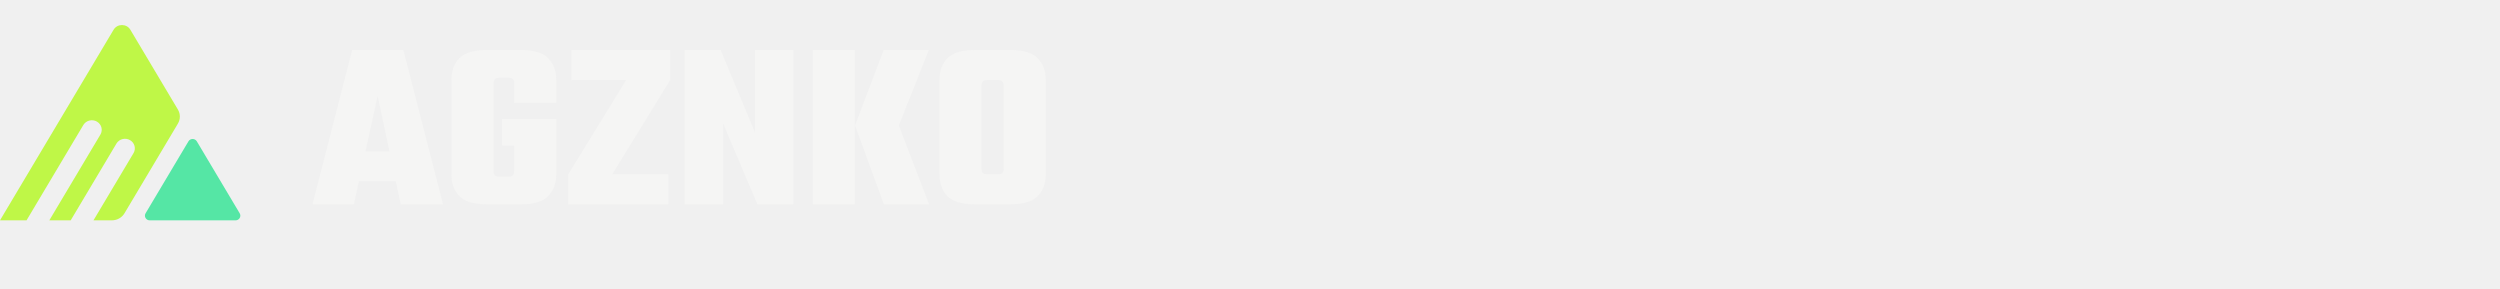
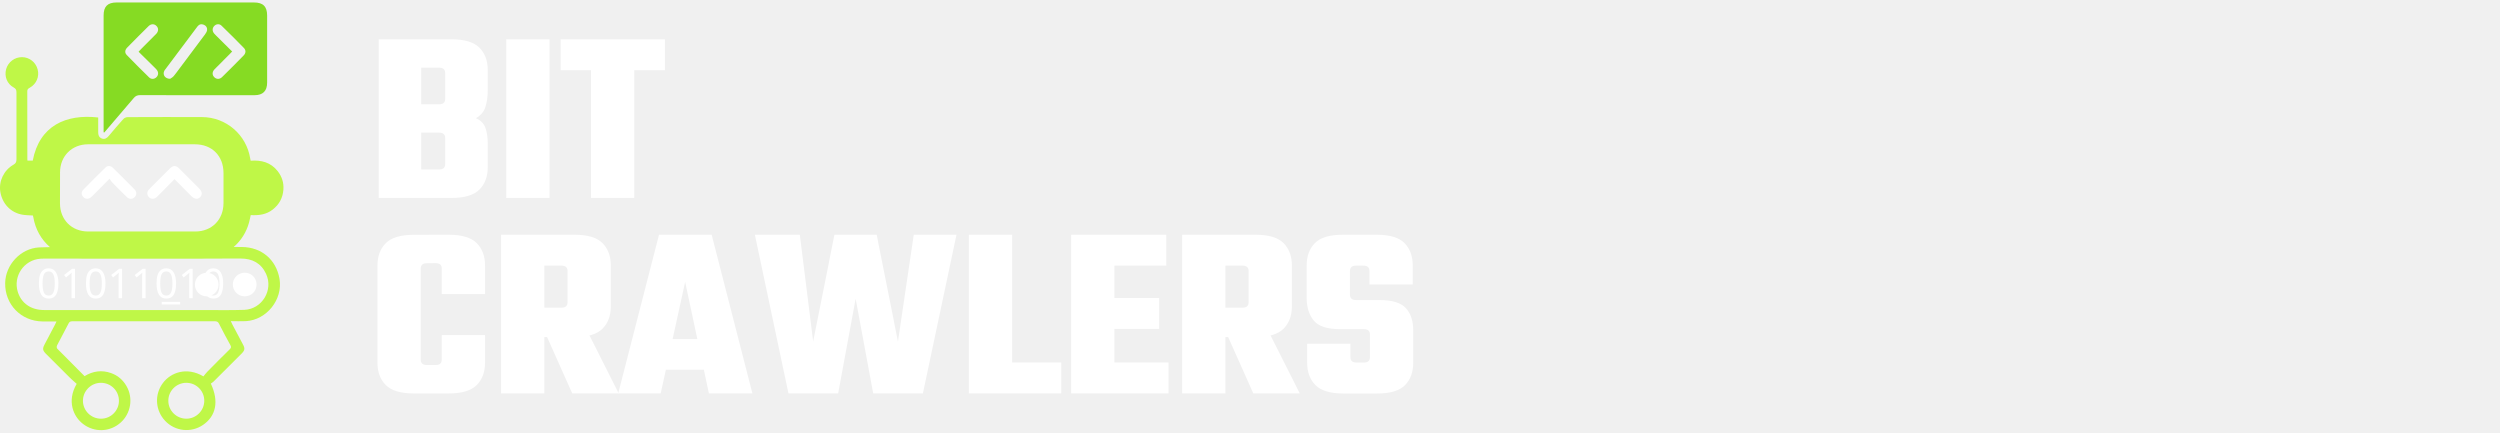
- <svg xmlns="http://www.w3.org/2000/svg" width="416" height="48" viewBox="0 0 416 48" fill="none">
-   <path d="M31.358 23.518L24.222 35.495C23.913 36.016 24.3 36.667 24.918 36.667H39.19C39.811 36.667 40.198 36.016 39.886 35.495L32.75 23.518C32.441 22.998 31.667 22.998 31.355 23.518H31.358Z" fill="#55E6A5" />
-   <path d="M29.601 20.574L20.714 35.49C20.279 36.216 19.48 36.664 18.612 36.664H15.555L22.219 25.48C22.672 24.72 22.403 23.746 21.619 23.307C20.835 22.868 19.83 23.128 19.377 23.888L11.764 36.664H8.207L16.707 22.396C17.16 21.637 16.891 20.662 16.107 20.223C15.324 19.785 14.318 20.045 13.865 20.804L4.419 36.661H0L18.902 4.948C19.524 3.907 21.073 3.907 21.691 4.948L29.601 18.223C30.035 18.949 30.035 19.845 29.601 20.574Z" fill="#BFF747" />
-   <path d="M69.32 25.2V30.16H56.48V25.2H69.32ZM73.72 34H66.68L62.84 15.96L58.88 34H52L58.6 8.32H67.12L73.72 34ZM82.119 13.8V28.52C82.119 28.813 82.199 29.04 82.359 29.2C82.519 29.333 82.772 29.4 83.119 29.4H84.039V34H80.999C78.865 34 77.345 33.547 76.439 32.64C75.559 31.733 75.119 30.533 75.119 29.04V13.28C75.119 11.787 75.559 10.587 76.439 9.68C77.345 8.773 78.865 8.32 80.999 8.32H84.199V12.92H83.119C82.772 12.92 82.519 13 82.359 13.16C82.199 13.293 82.119 13.507 82.119 13.8ZM92.559 19.8V24.24H83.559V19.8H92.559ZM85.559 17.12V13.8C85.559 13.507 85.479 13.293 85.319 13.16C85.159 13 84.905 12.92 84.559 12.92H83.479V8.32H86.679C88.812 8.32 90.319 8.773 91.199 9.68C92.105 10.587 92.559 11.787 92.559 13.28V17.12H85.559ZM85.559 28.52V22.88H92.559V29.04C92.559 30.533 92.105 31.733 91.199 32.64C90.319 33.547 88.812 34 86.679 34H83.639V29.4H84.559C84.905 29.4 85.159 29.333 85.319 29.2C85.479 29.04 85.559 28.813 85.559 28.52ZM111.518 8.32V13.32H95.078V8.32H111.518ZM104.198 13.32H111.518L101.878 29H94.558L104.198 13.32ZM111.238 29V34H94.558V29H111.238ZM125.633 8.32H132.033V34H126.033L120.313 20.52V34H113.913V8.32H119.913L125.633 22.04V8.32ZM142.281 20.88H149.561L154.601 34H147.081L142.281 20.88ZM149.561 20.88H142.281L147.041 8.32H154.561L149.561 20.88ZM135.241 8.32H142.241V34H135.241V8.32ZM167.012 19.04V14.2C167.012 13.907 166.932 13.693 166.772 13.56C166.612 13.4 166.358 13.32 166.012 13.32H164.692V8.32H168.132C170.265 8.32 171.772 8.773 172.652 9.68C173.558 10.587 174.012 11.787 174.012 13.28V19.04H167.012ZM167.012 28.12V18.52H174.012V29.04C174.012 30.533 173.558 31.733 172.652 32.64C171.772 33.547 170.265 34 168.132 34H164.692V29H166.012C166.358 29 166.612 28.933 166.772 28.8C166.932 28.64 167.012 28.413 167.012 28.12ZM163.332 14.2V19.04H156.332V13.28C156.332 11.787 156.772 10.587 157.652 9.68C158.558 8.773 160.078 8.32 162.212 8.32H165.652V13.32H164.332C163.985 13.32 163.732 13.4 163.572 13.56C163.412 13.693 163.332 13.907 163.332 14.2ZM163.332 18.52V28.12C163.332 28.413 163.412 28.64 163.572 28.8C163.732 28.933 163.985 29 164.332 29H165.652V34H162.212C160.078 34 158.558 33.547 157.652 32.64C156.772 31.733 156.332 30.533 156.332 29.04V18.52H163.332Z" fill="#F5F5F4" />
+ <svg xmlns="http://www.w3.org/2000/svg" version="1.1" id="Layer_1" x="0px" y="0px" viewBox="0 0 416 72" style="enable-background:new 0 0 416 72;" xml:space="preserve">
+   <style type="text/css">
+ 	.st0{fill:#FFFFFF;}
+ 	.st1{fill:#86DB23;}
+ 	.st2{fill:#BFF747;}
+ 	.st3{font-family:'Teko-Medium';}
+ 	.st4{font-size:6.846px;}
+ </style>
+   <g>
+     <path class="st0" d="M63.02,6.54h12.09c2.19,0,3.75,0.47,4.67,1.4c0.92,0.93,1.38,2.17,1.38,3.7v3.37c0,1.07-0.13,2-0.39,2.8   c-0.26,0.8-0.79,1.41-1.58,1.85c0.79,0.36,1.32,0.89,1.58,1.6c0.26,0.71,0.39,1.59,0.39,2.63v3.95c0,1.54-0.46,2.77-1.38,3.7   c-0.92,0.93-2.47,1.4-4.67,1.4H63.02V6.54z M74.08,16.45v-4.28c0-0.3-0.08-0.53-0.25-0.68c-0.16-0.15-0.43-0.23-0.78-0.23h-2.96   v6.09h2.96c0.36,0,0.62-0.07,0.78-0.23C74,16.97,74.08,16.75,74.08,16.45 M74.08,27.3v-4.32c0-0.3-0.08-0.53-0.25-0.68   c-0.16-0.15-0.43-0.23-0.78-0.23h-2.96v6.13h2.96c0.36,0,0.62-0.08,0.78-0.23C74,27.83,74.08,27.6,74.08,27.3" />
+     <rect x="84.24" y="6.54" class="st0" width="7.2" height="26.4" />
+     <path class="st0" d="M110.64,11.68H93.29V6.54h17.35V11.68z M98.34,9h7.2v23.93h-7.2V9z" />
+     <path class="st0" d="M70.01,44.7v15.13c0,0.3,0.08,0.53,0.25,0.68c0.16,0.15,0.42,0.23,0.78,0.23h1.07v4.73h-3.25   c-2.19,0-3.75-0.47-4.67-1.4c-0.92-0.93-1.38-2.17-1.38-3.7v-16.2c0-1.53,0.46-2.77,1.38-3.7c0.92-0.93,2.47-1.4,4.67-1.4h3.25   v4.73h-1.07c-0.36,0-0.62,0.08-0.78,0.23C70.09,44.17,70.01,44.4,70.01,44.7 M73.51,48.93V44.7c0-0.3-0.08-0.53-0.25-0.68   c-0.16-0.15-0.43-0.23-0.78-0.23h-1.07v-4.73h3.25c2.19,0,3.75,0.47,4.67,1.4c0.92,0.93,1.38,2.17,1.38,3.7v4.77H73.51z    M73.51,59.83v-4.07h7.2v4.61c0,1.54-0.46,2.77-1.38,3.7c-0.92,0.93-2.47,1.4-4.67,1.4h-3.25v-4.73h1.07   c0.36,0,0.62-0.08,0.78-0.23C73.42,60.36,73.51,60.13,73.51,59.83" />
+     <path class="st0" d="M83.38,39.06h7.2v26.4h-7.2V39.06z M94.44,50.29v-5.18c0-0.3-0.08-0.53-0.25-0.68   c-0.16-0.15-0.43-0.23-0.78-0.23h-7.65v-5.14h9.83c2.19,0,3.75,0.47,4.67,1.4c0.92,0.93,1.38,2.17,1.38,3.7v6.83   c0,1.54-0.46,2.77-1.38,3.7c-0.92,0.93-2.47,1.4-4.67,1.4h-9.83v-4.89h7.65c0.36,0,0.62-0.08,0.78-0.23   C94.36,50.82,94.44,50.59,94.44,50.29 M89.75,53.21h7.03l6.17,12.25h-7.73L89.75,53.21z" />
+     <path class="st0" d="M125.2,65.46h-7.24l-3.95-18.55l-4.07,18.55h-7.07l6.79-26.4h8.76L125.2,65.46z M120.67,61.52h-13.2v-5.1h13.2   V61.52z" />
+     <polygon class="st0" points="152.05,39.06 159.16,39.06 153.57,65.46 145.3,65.46 142.38,49.71 139.47,65.46 131.2,65.46    125.61,39.06 133.09,39.06 135.31,56.83 138.85,39.06 145.88,39.06 149.42,56.83  " />
+     <path class="st0" d="M161.22,39.06h7.2v26.4h-7.2V39.06z M163.6,60.32h12.99v5.14H163.6V60.32z" />
+     <path class="st0" d="M178.24,39.06h7.2v26.4h-7.2V39.06z M194.07,44.2h-13.28v-5.14h13.28V44.2z M194.44,65.46h-13.65v-5.14h13.65   V65.46z M192.88,54.73h-11.56v-5.14h11.56V54.73z" />
+     <path class="st0" d="M196.71,39.06h7.2v26.4h-7.2V39.06z M207.77,50.29v-5.18c0-0.3-0.08-0.53-0.25-0.68   c-0.16-0.15-0.43-0.23-0.78-0.23h-7.65v-5.14h9.83c2.19,0,3.75,0.47,4.67,1.4c0.92,0.93,1.38,2.17,1.38,3.7v6.83   c0,1.54-0.46,2.77-1.38,3.7c-0.92,0.93-2.47,1.4-4.67,1.4h-9.83v-4.89h7.65c0.36,0,0.62-0.08,0.78-0.23   C207.68,50.82,207.77,50.59,207.77,50.29 M203.08,53.21h7.03l6.17,12.25h-7.73L203.08,53.21z" />
+     <path class="st0" d="M227.96,59.42v-3.74c0-0.3-0.08-0.53-0.25-0.68c-0.16-0.15-0.43-0.23-0.78-0.23h-3.95   c-2.14,0-3.6-0.48-4.38-1.44c-0.78-0.96-1.17-2.21-1.17-3.74v-5.43c0-1.53,0.45-2.77,1.36-3.7c0.9-0.93,2.45-1.4,4.65-1.4h5.63   c2.19,0,3.74,0.47,4.65,1.4c0.9,0.93,1.36,2.17,1.36,3.7v3.17h-7.2v-2.22c0-0.3-0.08-0.53-0.25-0.68   c-0.16-0.15-0.43-0.23-0.78-0.23h-1.19c-0.36,0-0.62,0.08-0.78,0.23c-0.16,0.15-0.25,0.38-0.25,0.68v3.91   c0,0.3,0.08,0.53,0.25,0.68c0.16,0.15,0.42,0.23,0.78,0.23h3.87c2.14,0,3.61,0.45,4.42,1.36c0.81,0.9,1.21,2.12,1.21,3.66v5.43   c0,1.54-0.45,2.77-1.36,3.7c-0.9,0.93-2.45,1.4-4.65,1.4h-5.59c-2.19,0-3.75-0.47-4.67-1.4c-0.92-0.93-1.38-2.17-1.38-3.7V57.2h7.2   v2.22c0,0.3,0.08,0.53,0.25,0.68c0.16,0.15,0.42,0.23,0.78,0.23h1.19c0.36,0,0.62-0.08,0.78-0.23   C227.88,59.95,227.96,59.72,227.96,59.42" />
+     <path class="st1" d="M17.24,22.01v-0.55c0-6.29,0-12.59,0-18.88c0-1.51,0.67-2.17,2.18-2.17c7.61,0,15.23,0,22.84,0   c1.51,0,2.19,0.67,2.19,2.17c0,3.72,0,7.45,0,11.17c0,1.39-0.7,2.09-2.1,2.09c-6.35,0-12.7,0.01-19.05-0.01   c-0.46,0-0.76,0.14-1.05,0.49c-1.62,1.92-3.26,3.82-4.9,5.73C17.32,22.04,17.28,22.03,17.24,22.01 M23.06,8.61   c0.18-0.19,0.3-0.33,0.43-0.46c0.83-0.83,1.66-1.65,2.48-2.49c0.44-0.45,0.44-0.98,0.05-1.36c-0.37-0.36-0.89-0.36-1.31,0.06   c-1.18,1.17-2.36,2.34-3.52,3.53c-0.41,0.41-0.47,0.88-0.1,1.26c1.22,1.26,2.46,2.5,3.72,3.73c0.37,0.36,0.89,0.3,1.23-0.04   c0.34-0.34,0.36-0.82,0.04-1.23c-0.1-0.13-0.23-0.25-0.35-0.37C24.86,10.39,23.98,9.53,23.06,8.61 M38.63,8.57   c-0.19,0.19-0.31,0.33-0.44,0.46c-0.83,0.83-1.66,1.65-2.48,2.49c-0.42,0.43-0.43,0.94-0.07,1.31c0.36,0.38,0.9,0.4,1.31,0   c1.21-1.19,2.41-2.39,3.6-3.61c0.36-0.37,0.41-0.85,0.04-1.23c-1.22-1.26-2.47-2.5-3.73-3.72c-0.37-0.36-0.89-0.29-1.22,0.06   c-0.33,0.35-0.34,0.83-0.02,1.23c0.09,0.12,0.21,0.22,0.31,0.33C36.82,6.77,37.7,7.64,38.63,8.57 M28.31,13.11   c0.12-0.08,0.39-0.22,0.58-0.43c0.31-0.35,0.57-0.75,0.86-1.12c1.46-1.95,2.92-3.89,4.37-5.84c0.15-0.21,0.3-0.45,0.34-0.7   c0.06-0.41-0.15-0.73-0.54-0.9c-0.42-0.18-0.8-0.07-1.06,0.28c-1.83,2.42-3.65,4.85-5.46,7.28c-0.04,0.06-0.08,0.13-0.1,0.2   C27.06,12.48,27.5,13.12,28.31,13.11" />
+     <path class="st2" d="M12.97,43.02c0.23,0.02,0.47,0.03,0.71,0.03c6.63,0.01,13.26,0.01,19.89,0c0.25,0,0.49-0.01,0.73-0.03   C27.19,43.02,20.08,43.02,12.97,43.02" />
+     <path class="st2" d="M41.44,37.03c0.11-0.4,0.18-0.8,0.28-1.24c1.33,0.08,2.59-0.08,3.66-0.92c1.09-0.85,1.69-1.97,1.78-3.34   c0.08-1.14-0.26-2.17-0.96-3.06c-1.15-1.46-2.73-1.86-4.49-1.73c-0.03-0.16-0.06-0.25-0.07-0.34c-0.63-3.99-4-6.9-8.04-6.92   c-4.12-0.01-8.24-0.01-12.36,0.01c-0.24,0-0.55,0.13-0.71,0.31c-0.83,0.91-1.61,1.85-2.41,2.79c-0.31,0.37-0.66,0.65-1.17,0.46   c-0.5-0.18-0.62-0.6-0.61-1.09c0.01-0.81,0-1.61,0-2.41c-5.36-0.61-9.78,1.36-10.89,7.17H4.57c-0.01-0.11-0.02-0.19-0.02-0.26   c0-3.76,0-7.52-0.01-11.28c0-0.34,0.16-0.44,0.41-0.58c1.1-0.61,1.63-1.84,1.32-3.03c-0.31-1.21-1.37-2.05-2.6-2.06   c-1.23-0.01-2.32,0.81-2.65,2c-0.33,1.2,0.16,2.46,1.26,3.05c0.39,0.21,0.46,0.44,0.46,0.84c-0.01,3.7-0.01,7.41,0,11.11   c0,0.42-0.09,0.66-0.49,0.89c-1.62,0.92-2.5,2.79-2.19,4.56c0.34,1.97,1.73,3.42,3.65,3.76c0.57,0.1,1.16,0.1,1.76,0.14   c0.02,0.08,0.06,0.17,0.07,0.26c0.34,2.04,1.34,3.77,2.77,5c-0.61,0-1.21,0.02-1.82,0.05c-3.05,0.17-5.57,2.87-5.63,5.92   c-0.07,3.56,2.63,6.35,6.2,6.4c0.75,0.01,1.5,0,2.34,0c-0.11,0.25-0.18,0.4-0.26,0.55C8.58,55.12,8,56.21,7.42,57.31   c-0.38,0.72-0.33,1.01,0.25,1.59c1.31,1.31,2.62,2.63,3.94,3.93c0.37,0.37,0.78,0.71,1.15,1.04c-1.69,2.89-0.53,5.46,1.05,6.67   c1.88,1.45,4.46,1.37,6.24-0.2c1.74-1.53,2.16-4.12,0.98-6.13c-0.59-1.01-1.44-1.74-2.55-2.13c-1.54-0.55-3.02-0.34-4.41,0.51   c-1.54-1.54-3.05-3.05-4.55-4.58c-0.1-0.1-0.1-0.39-0.03-0.53c0.63-1.23,1.28-2.43,1.92-3.66c0.14-0.27,0.31-0.36,0.62-0.36   c7.91,0.01,15.83,0.01,23.74,0c0.32,0,0.51,0.09,0.66,0.38c0.62,1.21,1.25,2.41,1.91,3.6c0.15,0.28,0.13,0.44-0.1,0.67   c-1.25,1.22-2.48,2.46-3.71,3.71c-0.26,0.26-0.47,0.56-0.68,0.81c-2.76-1.63-5.44-0.67-6.77,1.14c-1.41,1.91-1.24,4.54,0.41,6.27   c1.66,1.74,4.3,2.02,6.29,0.67c2.18-1.49,2.68-3.94,1.3-6.89c0.12-0.08,0.3-0.17,0.44-0.31c1.57-1.56,3.13-3.12,4.69-4.68   c0.53-0.54,0.58-0.84,0.22-1.51c-0.58-1.11-1.17-2.21-1.76-3.32c-0.08-0.16-0.15-0.33-0.26-0.56c0.9,0,1.69,0.04,2.49,0   c3.48-0.19,6.2-3.62,5.61-7.05c-0.55-3.18-2.97-5.25-6.24-5.29c-0.46,0-0.92-0.01-1.38-0.01C40.08,40.08,40.99,38.67,41.44,37.03    M16.78,63.7c1.67-0.01,3.01,1.32,3.01,2.98c0.01,1.63-1.32,2.98-2.95,2.99c-1.66,0.02-3.02-1.31-3.04-2.96   C13.79,65.07,15.13,63.71,16.78,63.7 M31.02,69.67c-1.65,0.01-3.01-1.33-3.01-2.98C28,65.05,29.35,63.7,31,63.7   c1.67,0,3,1.34,2.99,3C33.98,68.33,32.65,69.66,31.02,69.67 M9.99,28.67c0.01-2.69,1.96-4.65,4.65-4.66c2.99-0.01,5.97,0,8.95,0   c2.95,0,5.9,0,8.84,0c2.84,0,4.76,1.93,4.76,4.77c0,1.68,0.01,3.36,0,5.05c-0.01,2.73-1.96,4.69-4.68,4.69   c-5.95,0.01-11.9,0.01-17.86,0c-2.72,0-4.67-1.96-4.67-4.69C9.98,32.11,9.98,30.39,9.99,28.67 M40.05,43.02   c1.93,0,3.4,0.77,4.22,2.54c1.26,2.7-0.66,5.89-3.63,6c-2.31,0.08-4.63,0.03-6.94,0.03c-3.34,0-6.67,0-10.01,0   c-5.46,0-10.91,0-16.37,0c-2.16,0-3.77-1.13-4.36-3.02c-0.81-2.62,1.03-5.32,3.76-5.52c0.21-0.01,0.42-0.02,0.64-0.02h5.61   c7.11,0,14.22,0,21.34,0C36.22,43.02,38.13,43.02,40.05,43.02" />
+     <path class="st0" d="M18.23,29.74c0.16,0.23,0.26,0.42,0.4,0.57c0.82,0.84,1.64,1.67,2.48,2.48c0.4,0.39,0.91,0.38,1.27,0.04   c0.38-0.35,0.41-0.9,0.01-1.31c-1.19-1.21-2.39-2.41-3.61-3.6c-0.37-0.36-0.85-0.41-1.22-0.05c-1.26,1.22-2.5,2.47-3.72,3.72   c-0.36,0.37-0.3,0.89,0.05,1.22c0.34,0.34,0.82,0.35,1.23,0.03c0.12-0.09,0.22-0.21,0.33-0.31C16.33,31.65,17.21,30.76,18.23,29.74    M29.04,29.81c0.96,0.97,1.87,1.89,2.79,2.81c0.54,0.54,1.07,0.6,1.48,0.18c0.4-0.41,0.34-0.93-0.17-1.44   c-1.1-1.11-2.21-2.22-3.32-3.32c-0.56-0.55-1-0.55-1.56,0.01c-0.89,0.88-1.76,1.76-2.64,2.64c-0.29,0.29-0.6,0.58-0.87,0.89   c-0.34,0.39-0.31,0.89,0.03,1.23c0.34,0.34,0.82,0.36,1.23,0.04c0.16-0.13,0.3-0.28,0.45-0.43C27.29,31.56,28.14,30.71,29.04,29.81   " />
+     <path class="st0" d="M40.7,49.31c-1.08-0.01-1.96-0.89-1.96-1.97c0-1.08,0.89-1.96,1.97-1.96c1.12-0.01,2,0.88,1.98,2.01   C42.67,48.49,41.8,49.32,40.7,49.31" />
+     <path class="st0" d="M34.37,49.31c-1.09-0.01-1.95-0.89-1.94-1.97c0.01-1.08,0.88-1.95,1.97-1.95c1.13,0,1.99,0.88,1.97,2.01   C36.34,48.49,35.47,49.32,34.37,49.31" />
+     <text transform="matrix(1 0 0 1 6.144 49.6194)">
+       <tspan x="0" y="0" class="st0 st3 st4">01011010</tspan>
+       <tspan x="20.78" y="0" class="st0 st3 st4">_</tspan>
+     </text>
+   </g>
</svg>
